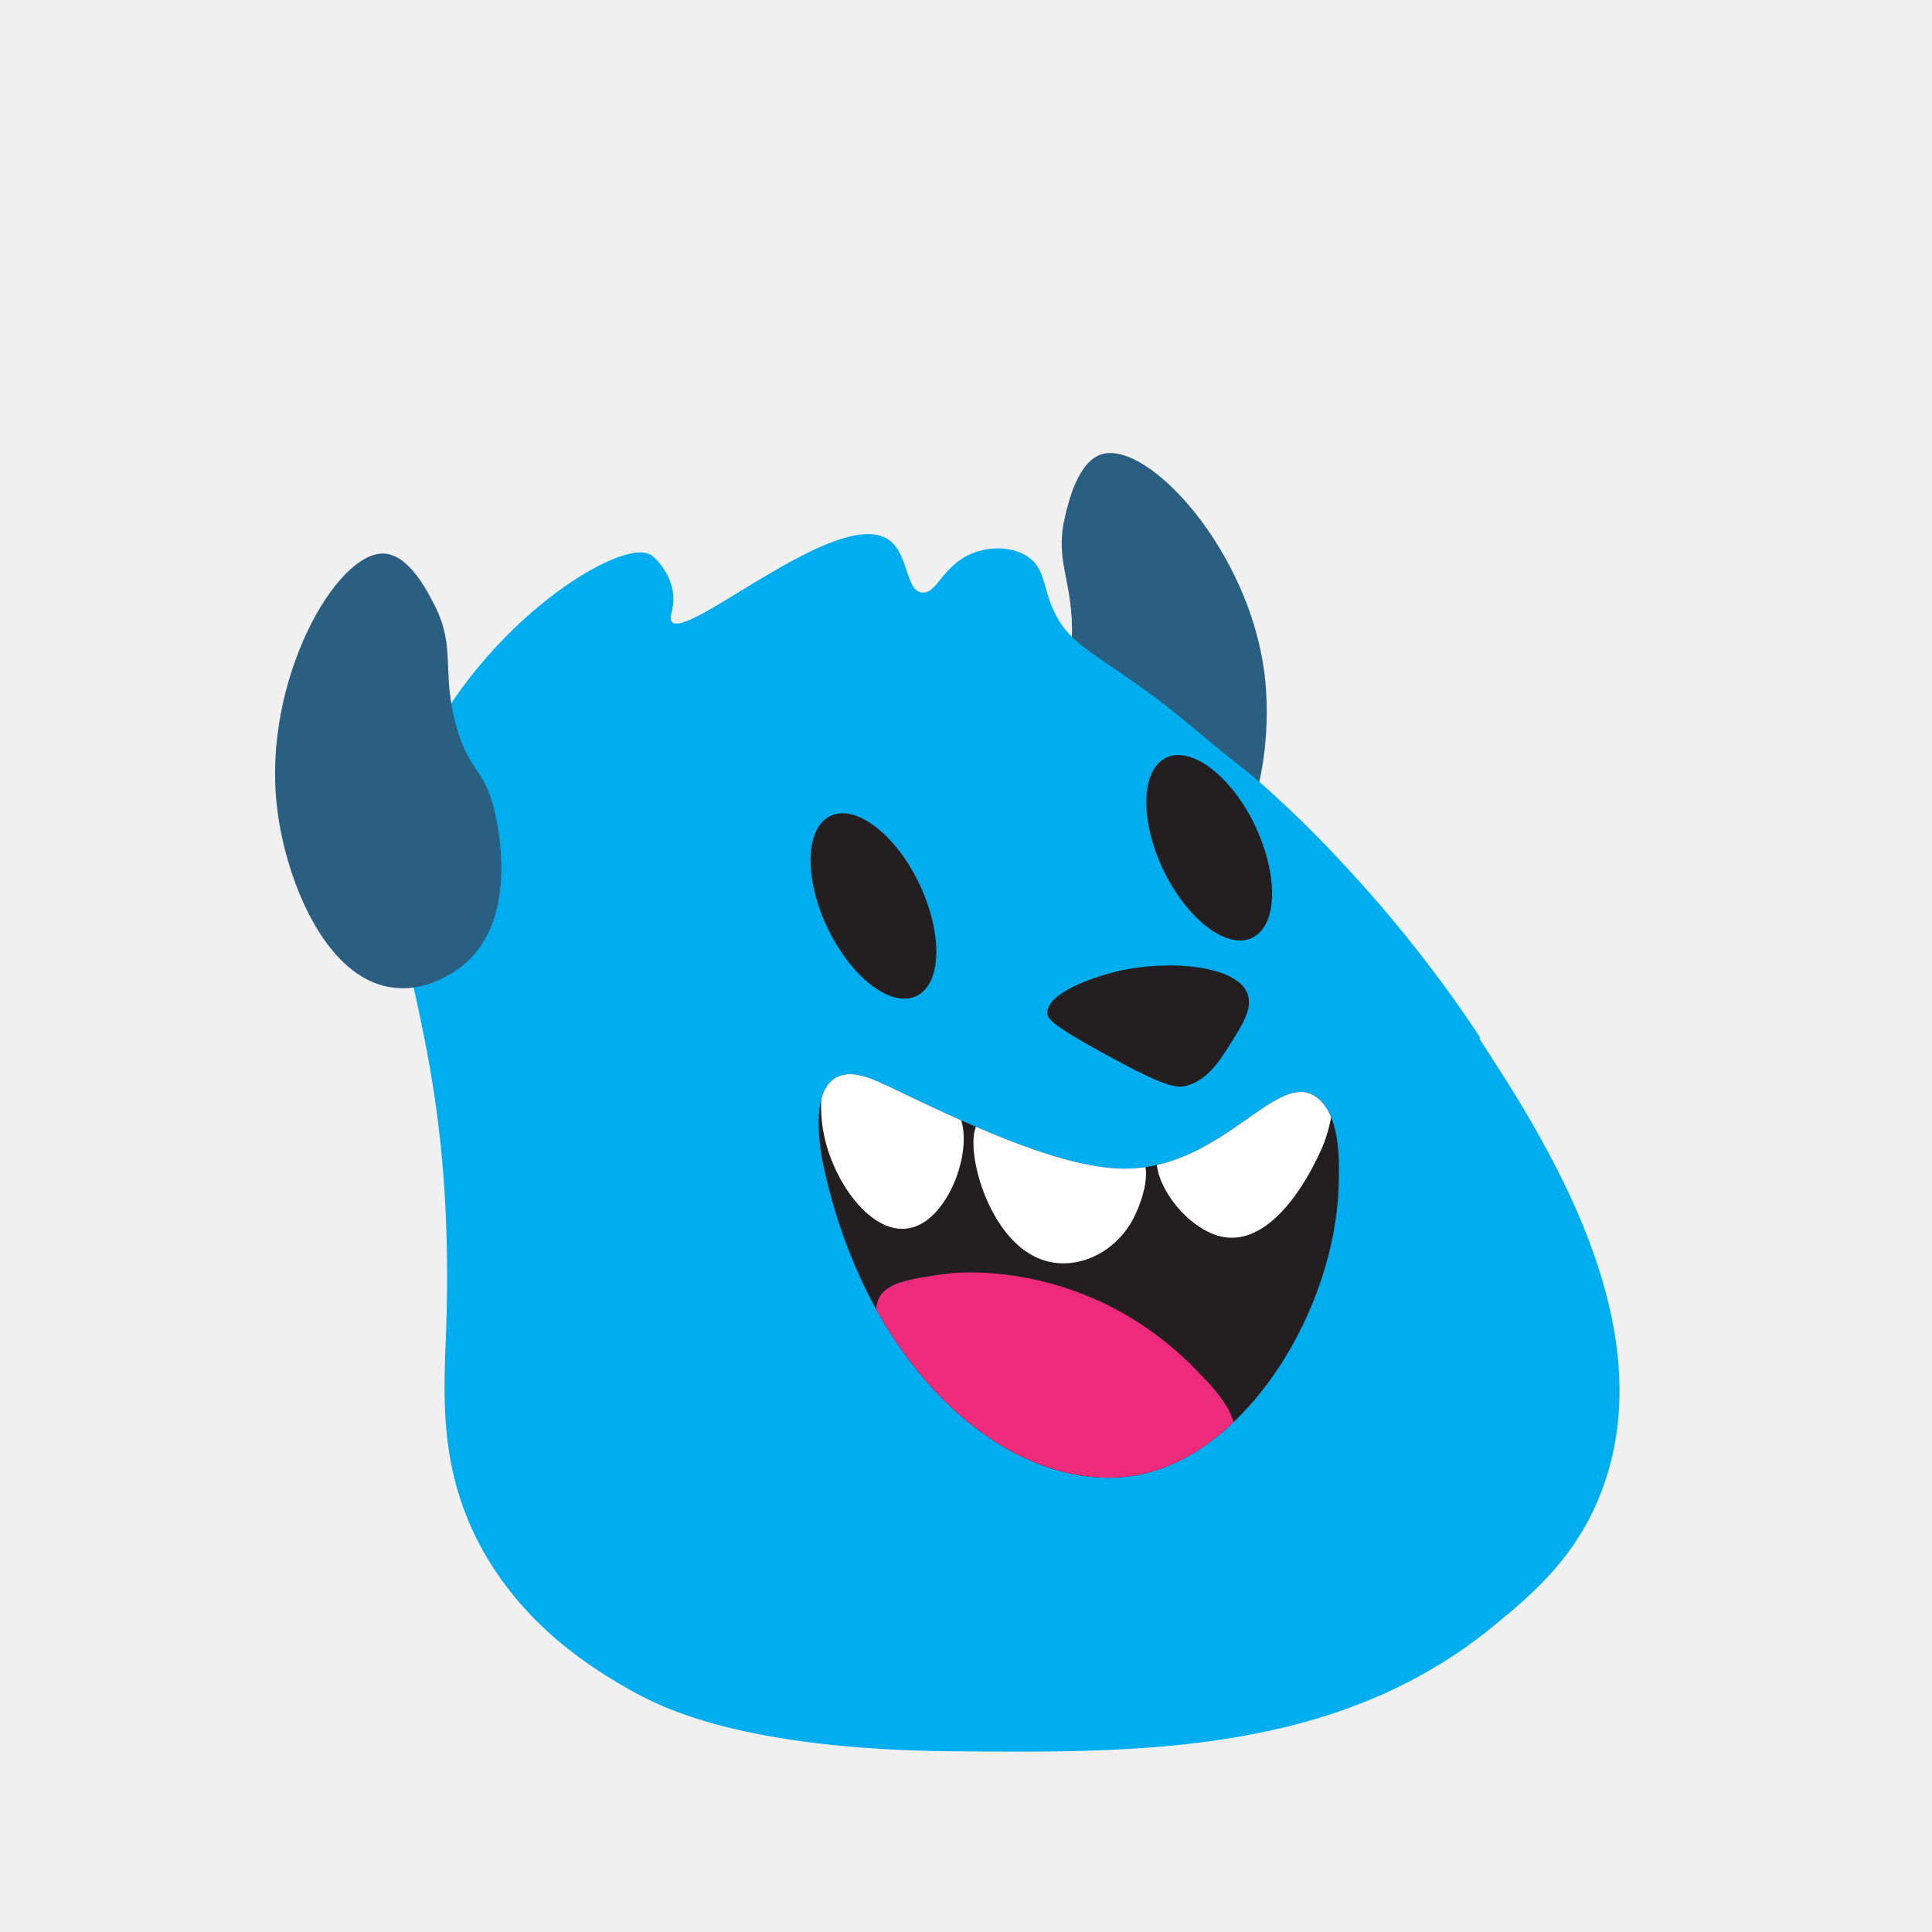
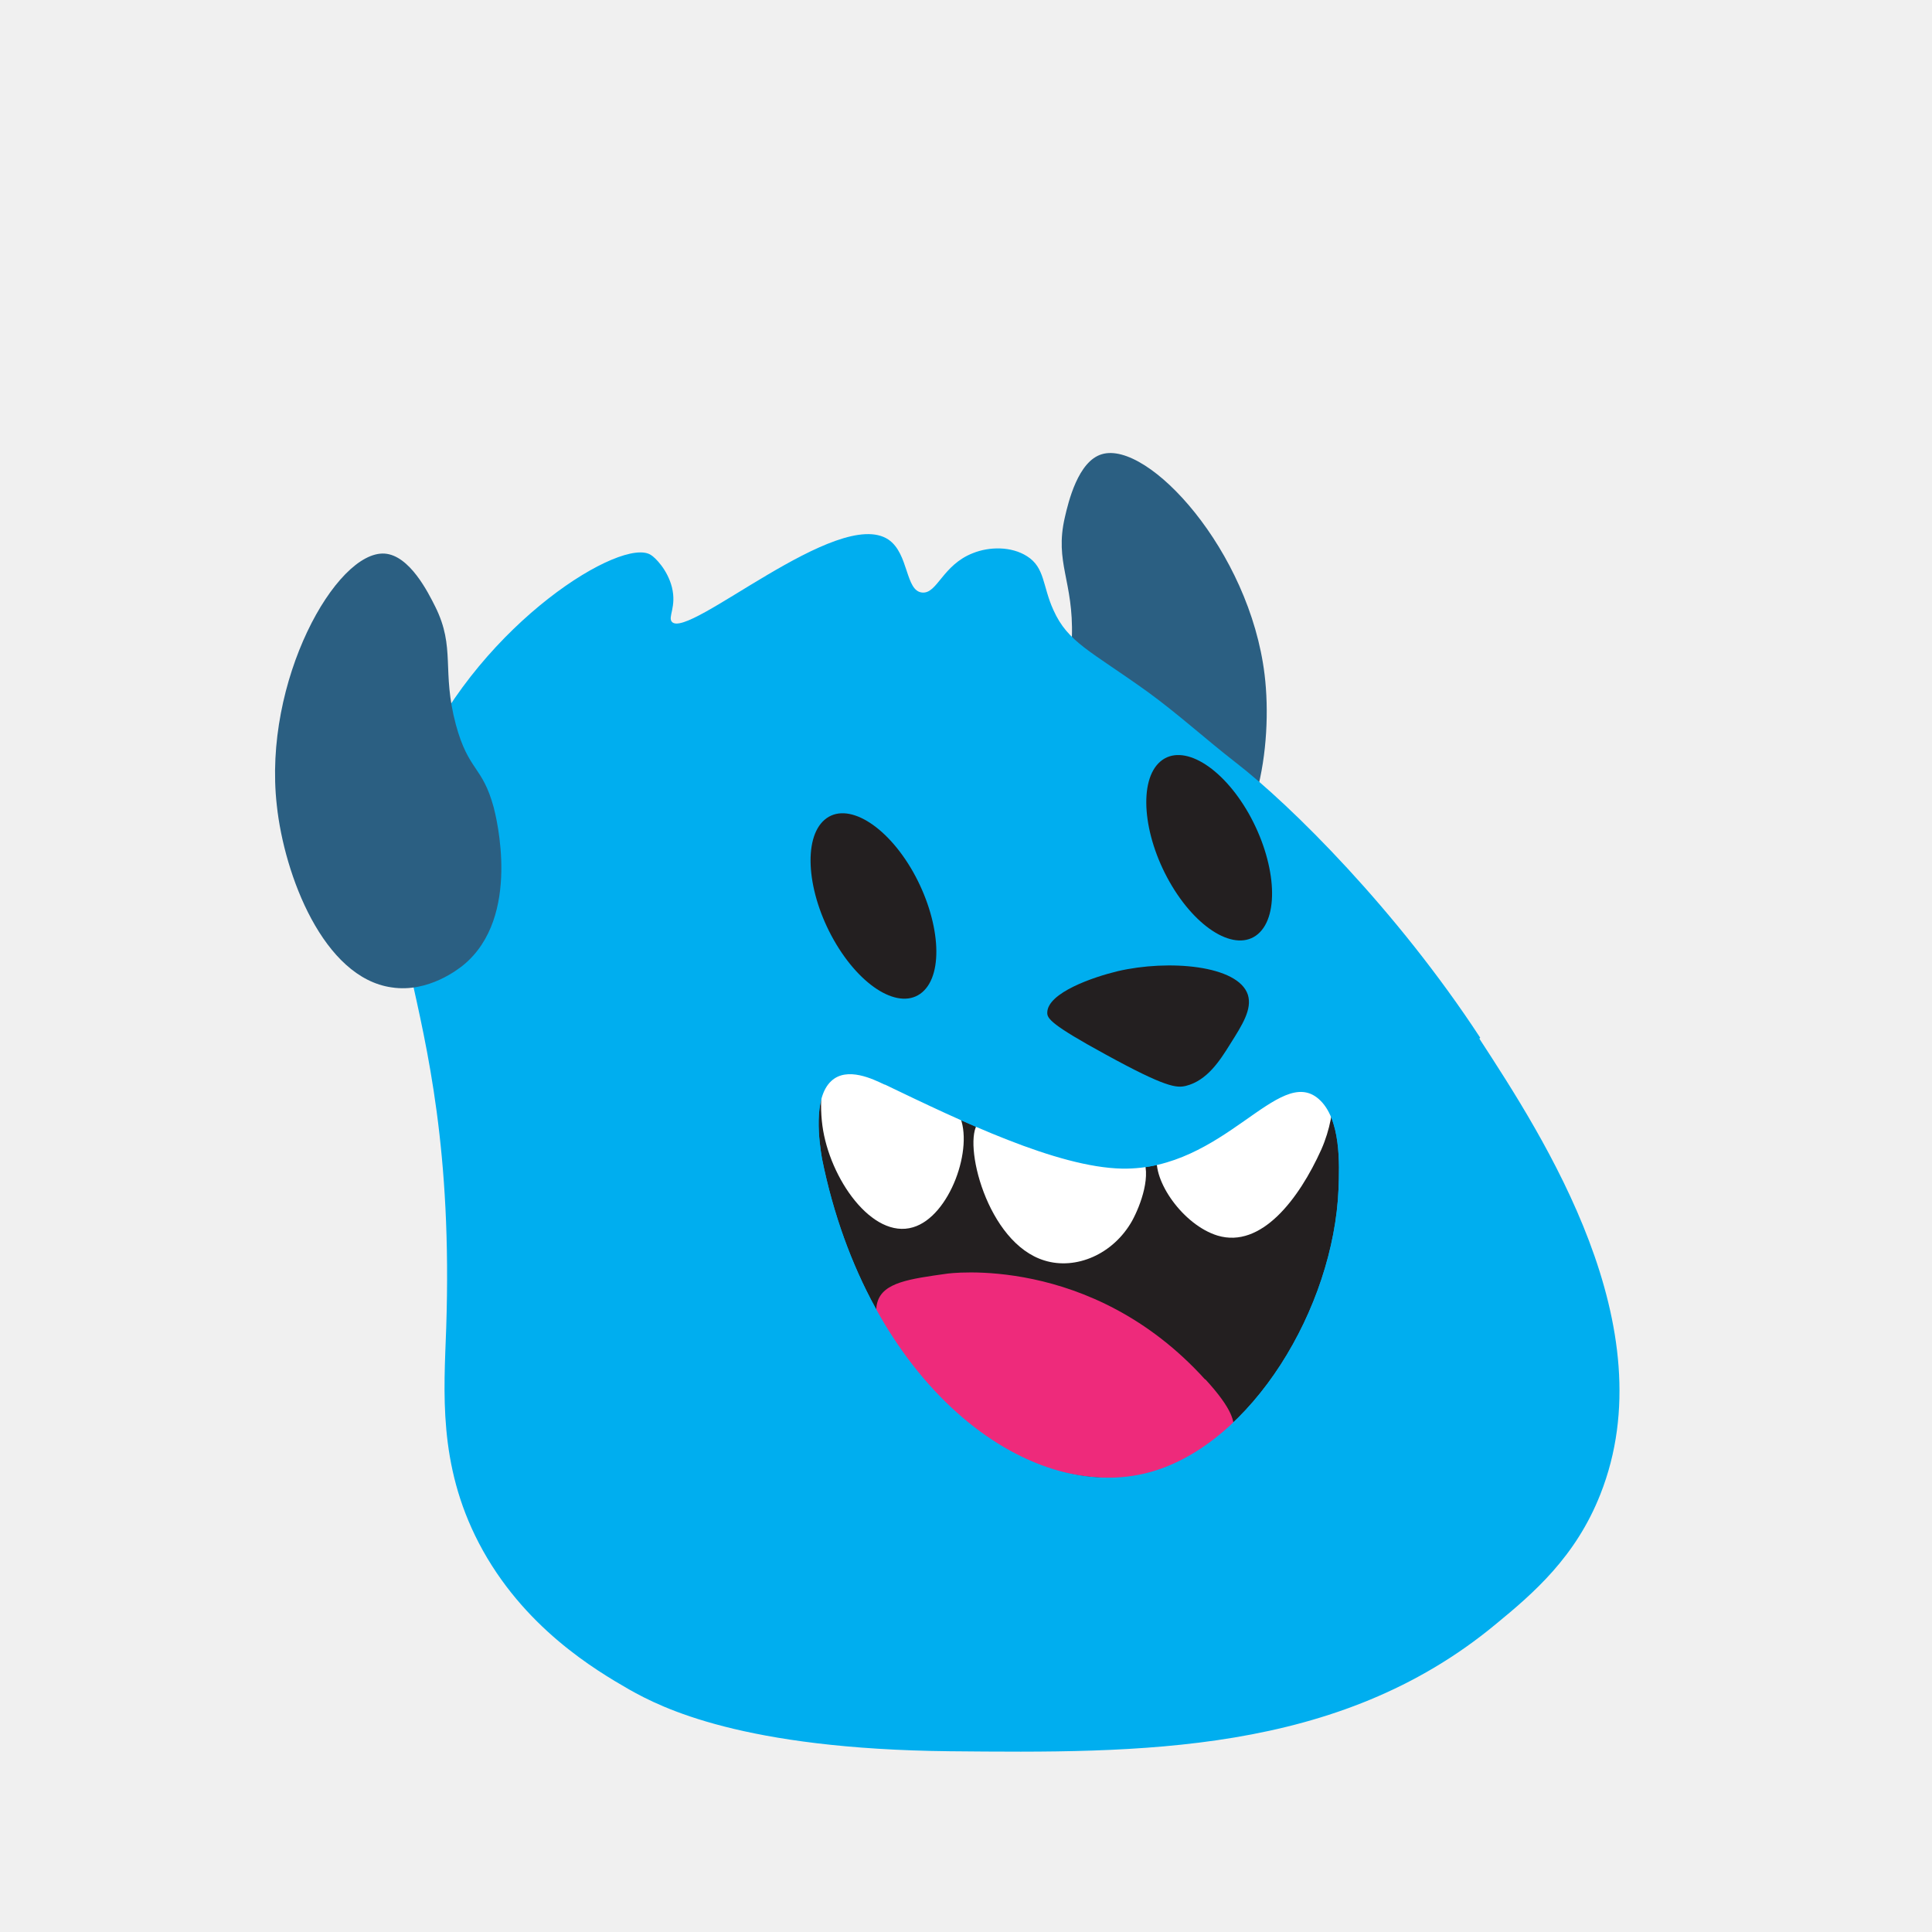
<svg xmlns="http://www.w3.org/2000/svg" width="256" height="256" viewBox="0 0 256 256" fill="none">
  <path d="M148.329 115.58C148.97 115.928 153.634 118.132 158.24 116.334C166.694 113.028 168.677 98.643 167.569 89.421C165.587 72.948 152.119 58.331 145.997 60.187C142.849 61.115 141.566 66.51 141.1 68.54C139.7 74.572 142.265 76.95 142.032 84.433C141.857 90.871 139.875 90.465 139.7 96.207C139.7 97.425 139.408 111.172 148.387 115.638L148.329 115.58Z" fill="#2B5F82" />
  <path d="M196.021 137.621C204.592 150.788 220.858 175.787 212.055 198.003C208.789 206.297 203.193 211.111 198.178 215.228C177.248 232.572 150.894 232.282 125.824 232.049C98.421 231.76 87.694 226.307 83.379 223.871C78.948 221.319 69.27 215.634 63.44 204.441C58.017 194 58.834 184.372 59.125 175.961C60.699 128.979 45.832 121.729 55.685 100.499C64.022 82.403 82.446 71.092 86.236 73.528C86.819 73.876 88.452 75.5 89.035 77.82C89.676 80.431 88.452 81.765 89.035 82.403C91.192 84.78 111.073 67.032 117.719 71.498C120.46 73.354 119.935 78.342 122.209 78.516C124.191 78.69 124.891 74.862 128.914 73.296C131.072 72.426 133.987 72.367 136.086 73.702C138.476 75.21 138.126 77.646 139.584 80.837C141.507 85.129 144.481 86.23 152.002 91.624C156.083 94.583 159.756 97.947 163.721 101.021C171.009 106.648 185.06 120.568 196.138 137.505L196.021 137.621Z" fill="#00AEEF" />
  <path d="M61.399 127.877C60.816 128.34 56.793 131.588 51.895 130.835C42.858 129.558 37.669 115.986 36.678 106.705C34.813 90.233 44.549 72.948 50.963 73.354C54.286 73.585 56.735 78.516 57.667 80.372C60.408 85.882 58.484 88.841 60.408 96.034C62.099 102.239 63.906 101.427 65.422 106.995C65.713 108.155 69.153 121.496 61.399 127.877Z" fill="#2B5F82" />
  <path d="M138.767 134.199C138.767 134.953 139.234 135.765 146.58 139.767C154.509 144.117 155.909 144.176 157.132 143.886C159.932 143.189 161.622 140.579 163.022 138.317C164.595 135.823 165.937 133.734 165.353 131.821C164.071 127.877 154.801 127.122 148.096 128.689C144.948 129.442 138.767 131.531 138.767 134.199Z" fill="#231F20" />
-   <path d="M117.195 143.711C115.738 143.015 112.24 141.275 110.141 143.248C107.692 145.51 108.566 151.426 108.916 153.514C114.921 183.269 136.027 199.626 152.469 195.043C165.879 191.274 176.722 173.351 177.364 157.515C177.481 154.326 177.713 148.235 174.741 145.626C169.435 140.985 162.205 155.08 148.679 154.848C140.049 154.674 127.398 148.584 117.254 143.711H117.195Z" fill="#231F20" />
  <mask id="mask0_1_146" style="mask-type:luminance" maskUnits="userSpaceOnUse" x="108" y="142" width="70" height="54">
    <path d="M117.195 143.711C115.738 143.015 112.24 141.275 110.141 143.248C107.692 145.51 108.566 151.426 108.916 153.514C114.921 183.269 136.027 199.626 152.469 195.043C165.879 191.274 176.722 173.351 177.364 157.515C177.481 154.326 177.713 148.235 174.741 145.626C169.435 140.985 162.205 155.08 148.679 154.848C140.049 154.674 127.398 148.584 117.254 143.711H117.195Z" fill="white" />
  </mask>
  <g mask="url(#mask0_1_146)">
+     <path d="M117.195 143.711C115.738 143.015 112.24 141.275 110.141 143.248C107.692 145.51 108.566 151.426 108.916 153.514C114.921 183.269 136.027 199.626 152.469 195.043C165.879 191.274 176.722 173.351 177.364 157.515C177.481 154.326 177.713 148.235 174.741 145.626C169.435 140.985 162.205 155.08 148.679 154.848C140.049 154.674 127.398 148.584 117.254 143.711H117.195Z" fill="#231F20" />
    <path d="M159.698 182.747C163.43 186.808 163.604 188.489 163.43 189.533C162.672 194.406 151.419 196.958 142.382 195.392C127.689 192.782 114.513 178.455 116.262 172.539C117.02 169.929 120.518 169.465 125.475 168.769C125.475 168.769 144.539 166.042 159.698 182.805V182.747Z" fill="#EE2A7B" />
    <path d="M151.303 153.223C152.702 155.544 151.127 159.72 150.019 161.75C147.512 166.217 142.557 168.304 138.417 167.029C130.722 164.708 127.515 151.252 129.614 148.816C130.838 147.366 133.112 150.265 139.875 151.716C146.463 153.108 149.787 150.671 151.303 153.223Z" fill="white" />
    <path d="M153.343 153.05C152.643 156.414 156.783 162.331 161.331 163.722C167.102 165.462 172.117 158.908 175.09 152.296C177.364 147.134 177.131 140.985 174.507 140.579C172.408 140.231 170.6 143.537 164.245 147.424C157.541 151.483 153.926 150.208 153.343 153.108V153.05Z" fill="white" />
    <path d="M127.107 147.772C129.089 152.005 125.882 161.17 120.985 162.621C115.562 164.244 109.907 156.124 108.974 149.164C108.508 145.741 108.857 140.463 111.19 139.129C112.764 138.201 114.047 139.941 121.334 143.943C125.708 146.379 126.524 146.379 127.165 147.772H127.107Z" fill="white" />
  </g>
  <path d="M120.985 115.522C124.541 121.845 125.125 128.979 122.209 131.473C119.294 133.967 114.047 130.835 110.491 124.57C106.934 118.306 106.35 111.113 109.266 108.62C112.181 106.126 117.428 109.257 120.985 115.522Z" fill="#231F20" />
  <path d="M165.47 107.808C169.027 114.13 169.609 121.264 166.694 123.759C163.78 126.253 158.532 123.12 154.975 116.856C151.419 110.591 150.836 103.4 153.751 100.905C156.667 98.411 161.914 101.544 165.47 107.808Z" fill="#231F20" />
</svg>
